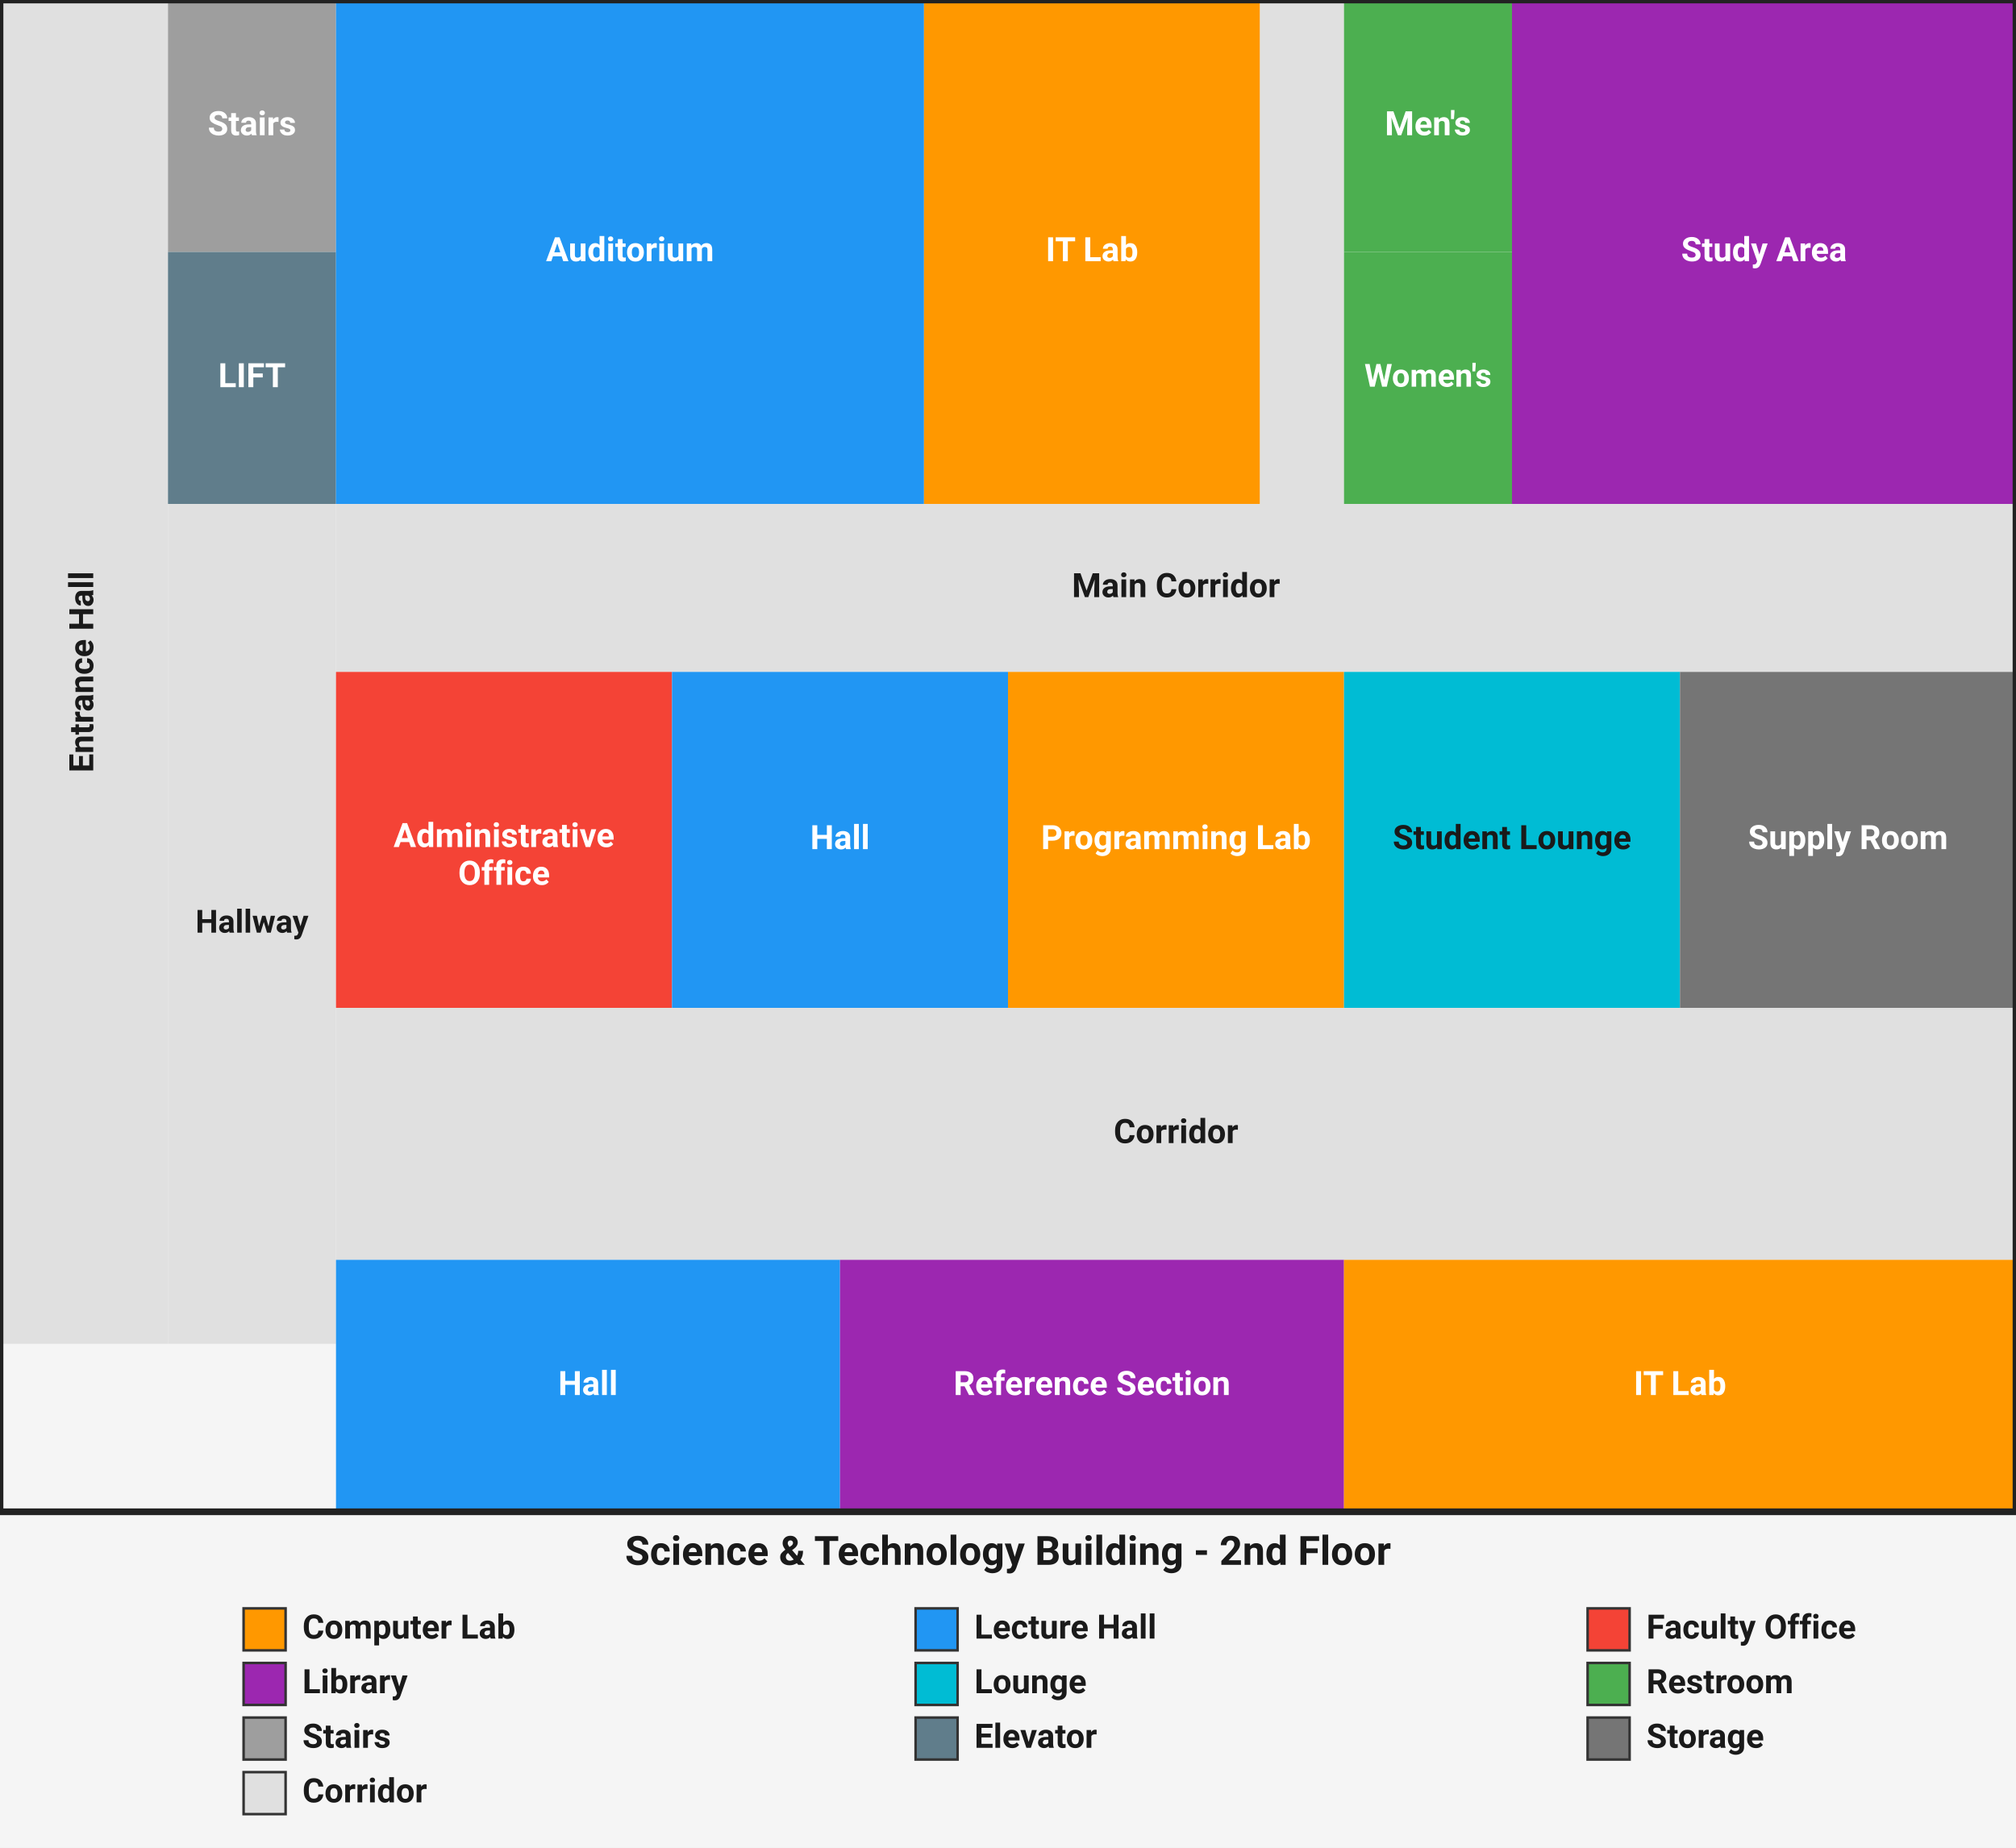
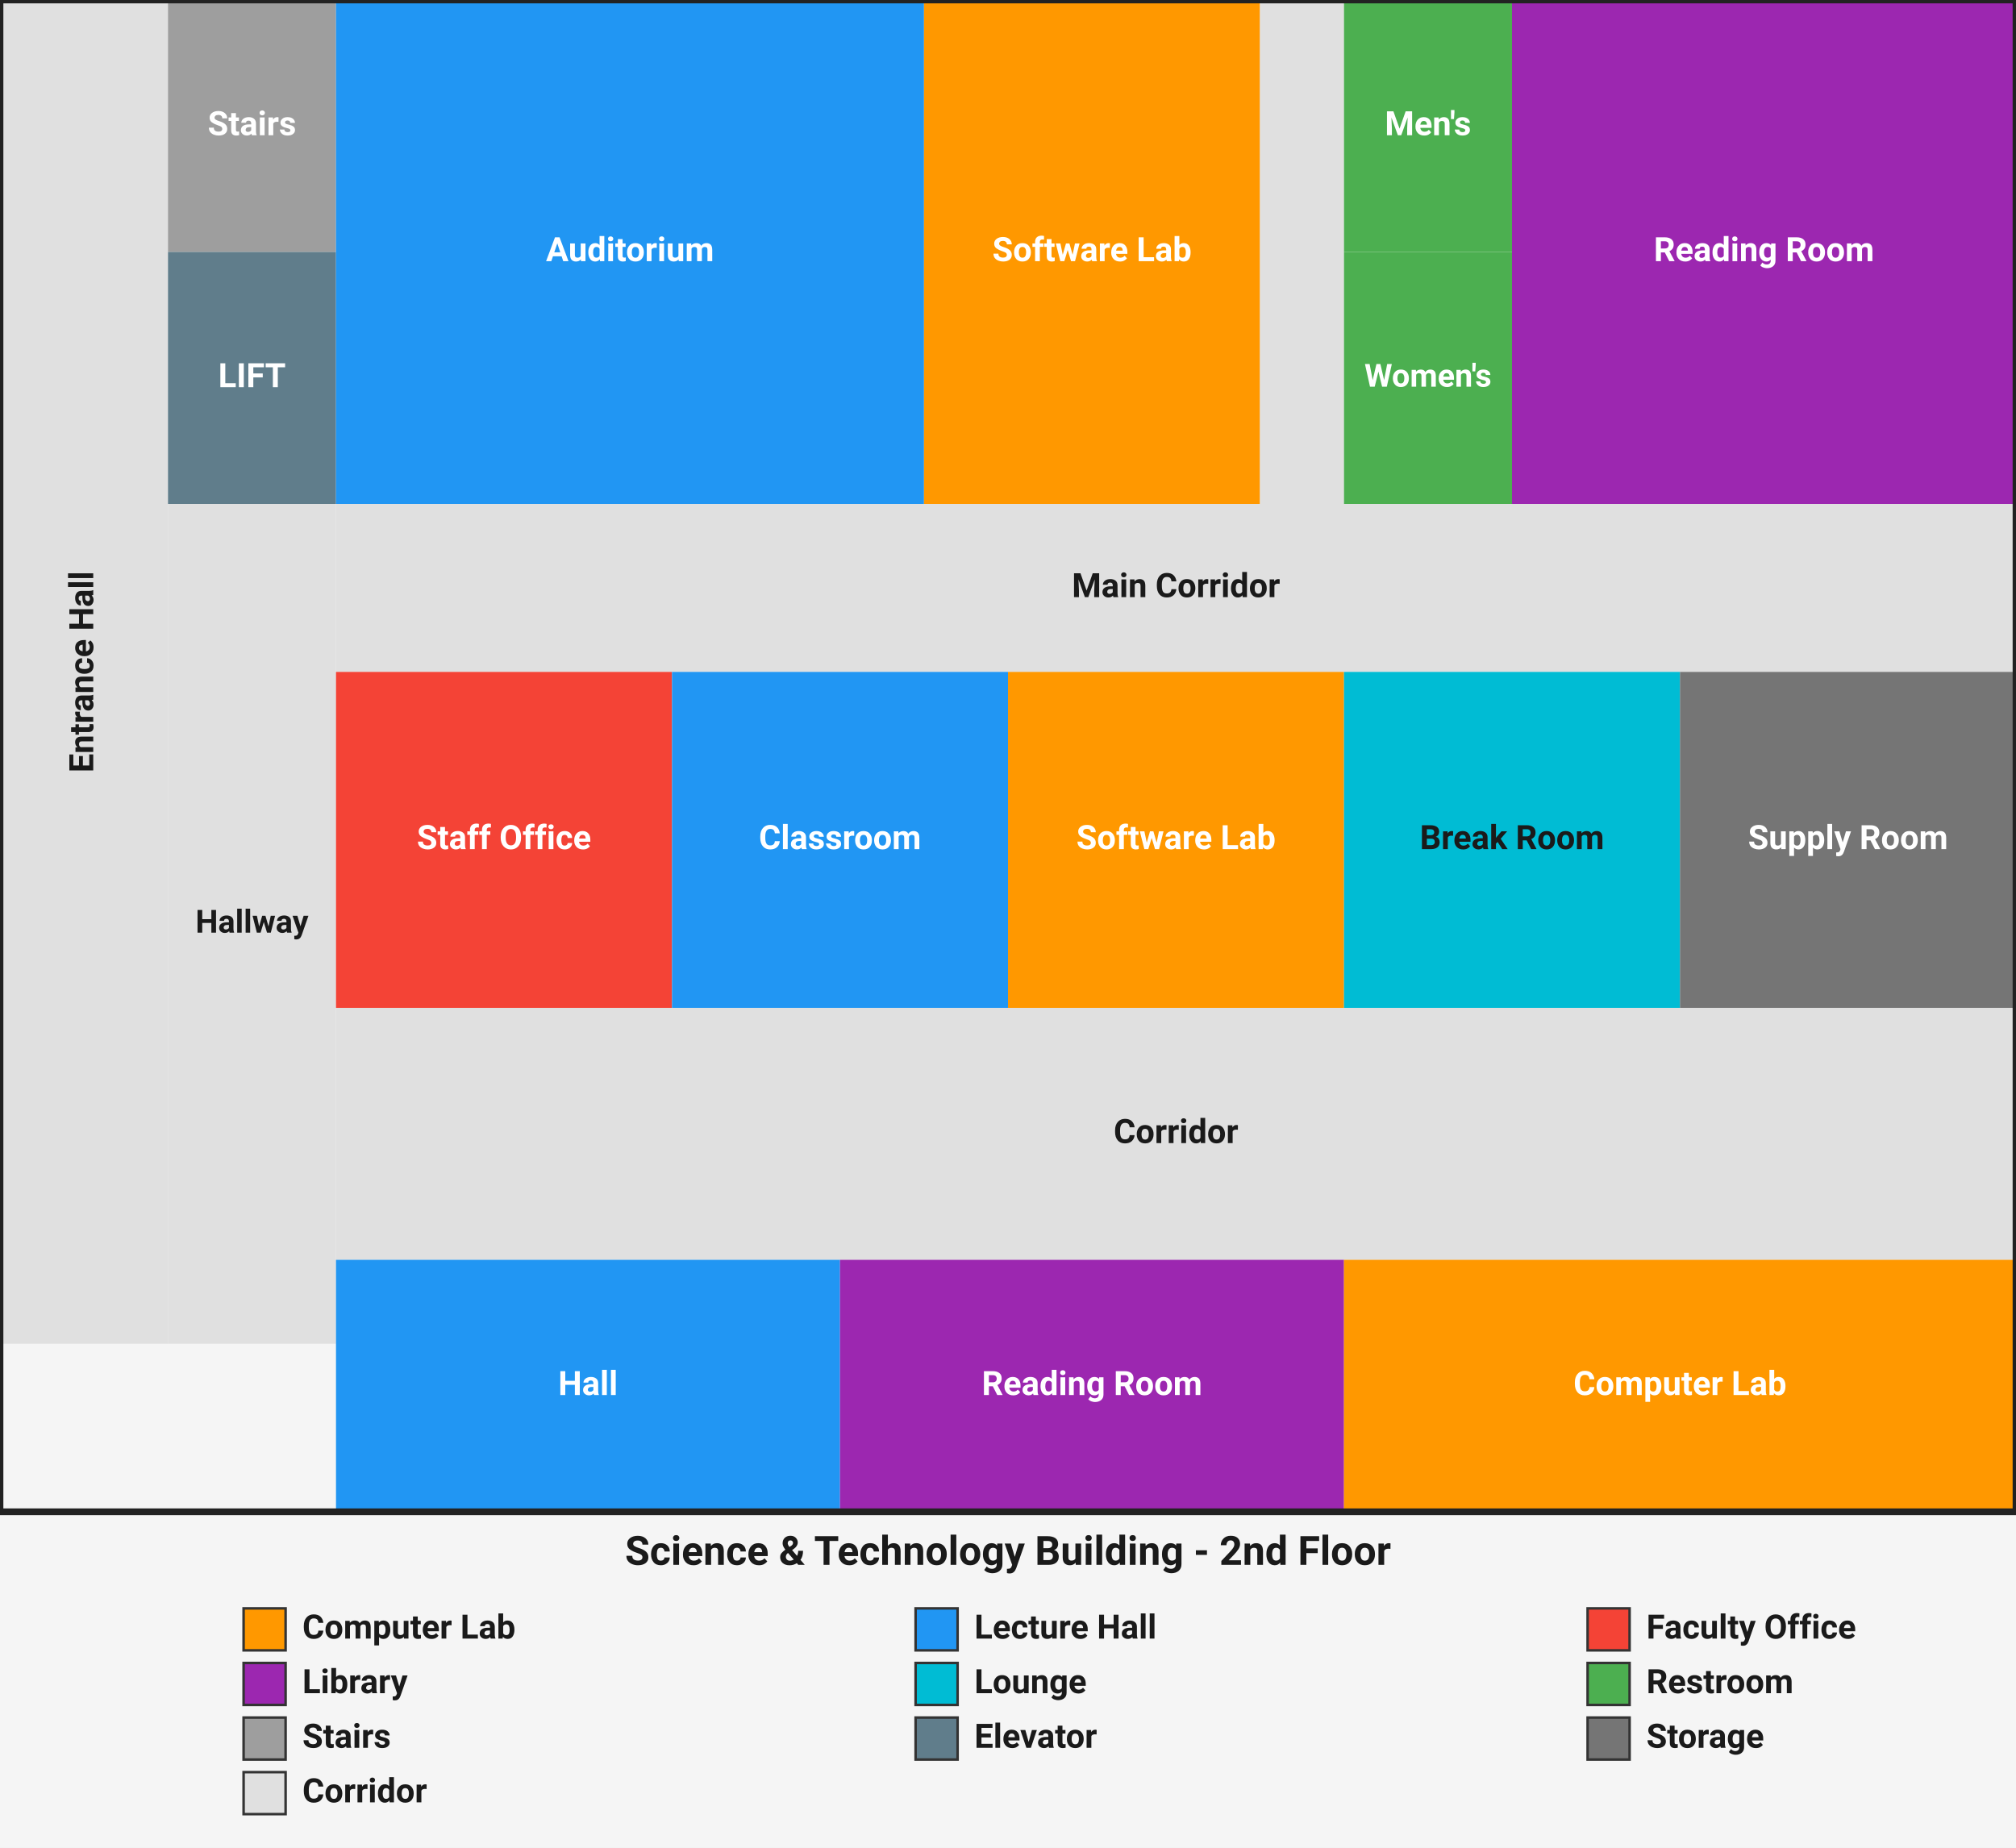
<svg xmlns="http://www.w3.org/2000/svg" viewBox="0 0 2400 2200" width="2400" height="2200" style="display:block; max-width:100%; height:auto;">
  <defs>
    <style>
      text { 
        -webkit-font-smoothing: antialiased;
        -moz-osx-font-smoothing: grayscale;
      }
    </style>
  </defs>
  <rect x="0" y="0" width="2400" height="2200" fill="#f5f5f5" />
  <rect x="0" y="0" width="200" height="1600" fill="#E0E0E0" stroke="none" />
  <text x="100.0" y="800.0" font-family="Roboto,Segoe UI,Arial,sans-serif" font-size="40" font-weight="600" fill="#1a1a1a" text-anchor="middle" dominant-baseline="middle" transform="rotate(-90 100.0 800.0)">
              Entrance Hall
            </text>
  <rect x="200" y="0" width="200" height="300" fill="#9E9E9E" stroke="none" />
  <text x="300.0" y="150.0" font-family="Roboto,Segoe UI,Arial,sans-serif" font-size="40" font-weight="600" fill="white" text-anchor="middle" dominant-baseline="middle">
              Stairs
            </text>
  <rect x="200" y="300" width="200" height="300" fill="#607D8B" stroke="none" />
  <text x="300.0" y="450.0" font-family="Roboto,Segoe UI,Arial,sans-serif" font-size="40" font-weight="600" fill="white" text-anchor="middle" dominant-baseline="middle">
              LIFT
            </text>
  <rect x="200" y="600" width="200" height="1000" fill="#E0E0E0" stroke="none" />
  <text x="300.0" y="1100.0" font-family="Roboto,Segoe UI,Arial,sans-serif" font-size="38" font-weight="600" fill="#1a1a1a" text-anchor="middle" dominant-baseline="middle">
              Hallway
            </text>
  <rect x="400" y="0" width="700" height="600" fill="#2196F3" stroke="none" />
  <text x="750.0" y="300.0" font-family="Roboto,Segoe UI,Arial,sans-serif" font-size="40" font-weight="600" fill="white" text-anchor="middle" dominant-baseline="middle">
              Auditorium
            </text>
  <rect x="1100" y="0" width="400" height="600" fill="#FF9800" stroke="none" />
  <text x="1300.0" y="300.0" font-family="Roboto,Segoe UI,Arial,sans-serif" font-size="40" font-weight="600" fill="white" text-anchor="middle" dominant-baseline="middle">
-               IT Lab
+               Software Lab
            </text>
  <rect x="1500" y="0" width="100" height="600" fill="#E0E0E0" stroke="none" />
  <rect x="1600" y="0" width="200" height="300" fill="#4CAF50" stroke="none" />
  <text x="1700.0" y="150.0" font-family="Roboto,Segoe UI,Arial,sans-serif" font-size="40" font-weight="600" fill="white" text-anchor="middle" dominant-baseline="middle">
              Men's
            </text>
  <rect x="1600" y="300" width="200" height="300" fill="#4CAF50" stroke="none" />
  <text x="1700.0" y="450.0" font-family="Roboto,Segoe UI,Arial,sans-serif" font-size="38" font-weight="600" fill="white" text-anchor="middle" dominant-baseline="middle">
              Women's
            </text>
  <rect x="1800" y="0" width="600" height="600" fill="#9C27B0" stroke="none" />
  <text x="2100.0" y="300.0" font-family="Roboto,Segoe UI,Arial,sans-serif" font-size="40" font-weight="600" fill="white" text-anchor="middle" dominant-baseline="middle">
-               Study Area
+               Reading Room
            </text>
  <rect x="400" y="600" width="2000" height="200" fill="#E0E0E0" stroke="none" />
  <text x="1400.0" y="700.0" font-family="Roboto,Segoe UI,Arial,sans-serif" font-size="40" font-weight="600" fill="#1a1a1a" text-anchor="middle" dominant-baseline="middle">
              Main Corridor
            </text>
  <rect x="400" y="800" width="400" height="400" fill="#F44336" stroke="none" />
-   <g>
-     <text x="600.0" y="997.5" font-family="Roboto,Segoe UI,Arial,sans-serif" font-size="40" font-weight="600" fill="white" text-anchor="middle" dominant-baseline="middle">
-                   Administrative
-                 </text>
-     <text x="600.0" y="1042.5" font-family="Roboto,Segoe UI,Arial,sans-serif" font-size="40" font-weight="600" fill="white" text-anchor="middle" dominant-baseline="middle">
-                   Office
-                 </text>
-   </g>
+   <text x="600.0" y="1000.0" font-family="Roboto,Segoe UI,Arial,sans-serif" font-size="40" font-weight="600" fill="white" text-anchor="middle" dominant-baseline="middle">
+               Staff Office
+             </text>
  <rect x="800" y="800" width="400" height="400" fill="#2196F3" stroke="none" />
  <text x="1000.0" y="1000.0" font-family="Roboto,Segoe UI,Arial,sans-serif" font-size="40" font-weight="600" fill="white" text-anchor="middle" dominant-baseline="middle">
-               Hall
+               Classroom
            </text>
  <rect x="1200" y="800" width="400" height="400" fill="#FF9800" stroke="none" />
  <text x="1400.0" y="1000.0" font-family="Roboto,Segoe UI,Arial,sans-serif" font-size="40" font-weight="600" fill="white" text-anchor="middle" dominant-baseline="middle">
-               Programming Lab
+               Software Lab
            </text>
  <rect x="1600" y="800" width="400" height="400" fill="#00BCD4" stroke="none" />
  <text x="1800.0" y="1000.0" font-family="Roboto,Segoe UI,Arial,sans-serif" font-size="40" font-weight="600" fill="#1a1a1a" text-anchor="middle" dominant-baseline="middle">
-               Student Lounge
+               Break Room
            </text>
  <rect x="2000" y="800" width="400" height="400" fill="#757575" stroke="none" />
  <text x="2200.0" y="1000.0" font-family="Roboto,Segoe UI,Arial,sans-serif" font-size="40" font-weight="600" fill="white" text-anchor="middle" dominant-baseline="middle">
              Supply Room
            </text>
  <rect x="400" y="1200" width="2000" height="300" fill="#E0E0E0" stroke="none" />
  <text x="1400.0" y="1350.0" font-family="Roboto,Segoe UI,Arial,sans-serif" font-size="40" font-weight="600" fill="#1a1a1a" text-anchor="middle" dominant-baseline="middle">
              Corridor
            </text>
  <rect x="400" y="1500" width="600" height="300" fill="#2196F3" stroke="none" />
  <text x="700.0" y="1650.0" font-family="Roboto,Segoe UI,Arial,sans-serif" font-size="40" font-weight="600" fill="white" text-anchor="middle" dominant-baseline="middle">
              Hall
            </text>
  <rect x="1000" y="1500" width="600" height="300" fill="#9C27B0" stroke="none" />
  <text x="1300.0" y="1650.0" font-family="Roboto,Segoe UI,Arial,sans-serif" font-size="40" font-weight="600" fill="white" text-anchor="middle" dominant-baseline="middle">
-               Reference Section
+               Reading Room
            </text>
  <rect x="1600" y="1500" width="800" height="300" fill="#FF9800" stroke="none" />
  <text x="2000.0" y="1650.0" font-family="Roboto,Segoe UI,Arial,sans-serif" font-size="40" font-weight="600" fill="white" text-anchor="middle" dominant-baseline="middle">
-               IT Lab
+               Computer Lab
            </text>
  <rect x="0" y="0" width="2400" height="1800" fill="none" stroke="#222" stroke-width="8" />
  <text x="1200.0" y="1850" font-family="Roboto,Segoe UI,Arial,sans-serif" font-size="48" font-weight="700" fill="#1a1a1a" text-anchor="middle" dominant-baseline="middle">
          Science &amp; Technology Building - 2nd Floor
        </text>
  <rect x="290.0" y="1915.0" width="50" height="50" fill="#FF9800" stroke="#333" stroke-width="3" />
  <text x="360.0" y="1940" font-family="Roboto,Segoe UI,Arial,sans-serif" font-size="40" font-weight="700" fill="#1a1a1a" text-anchor="start" dominant-baseline="middle">
          Computer Lab
        </text>
  <rect x="1090.0" y="1915.0" width="50" height="50" fill="#2196F3" stroke="#333" stroke-width="3" />
  <text x="1160.0" y="1940" font-family="Roboto,Segoe UI,Arial,sans-serif" font-size="40" font-weight="700" fill="#1a1a1a" text-anchor="start" dominant-baseline="middle">
          Lecture Hall
        </text>
  <rect x="1890.0" y="1915.0" width="50" height="50" fill="#F44336" stroke="#333" stroke-width="3" />
  <text x="1960.0" y="1940" font-family="Roboto,Segoe UI,Arial,sans-serif" font-size="40" font-weight="700" fill="#1a1a1a" text-anchor="start" dominant-baseline="middle">
          Faculty Office
        </text>
  <rect x="290.0" y="1980.0" width="50" height="50" fill="#9C27B0" stroke="#333" stroke-width="3" />
  <text x="360.0" y="2005" font-family="Roboto,Segoe UI,Arial,sans-serif" font-size="40" font-weight="700" fill="#1a1a1a" text-anchor="start" dominant-baseline="middle">
          Library
        </text>
  <rect x="1090.0" y="1980.0" width="50" height="50" fill="#00BCD4" stroke="#333" stroke-width="3" />
  <text x="1160.0" y="2005" font-family="Roboto,Segoe UI,Arial,sans-serif" font-size="40" font-weight="700" fill="#1a1a1a" text-anchor="start" dominant-baseline="middle">
          Lounge
        </text>
  <rect x="1890.0" y="1980.0" width="50" height="50" fill="#4CAF50" stroke="#333" stroke-width="3" />
  <text x="1960.0" y="2005" font-family="Roboto,Segoe UI,Arial,sans-serif" font-size="40" font-weight="700" fill="#1a1a1a" text-anchor="start" dominant-baseline="middle">
          Restroom
        </text>
  <rect x="290.0" y="2045.0" width="50" height="50" fill="#9E9E9E" stroke="#333" stroke-width="3" />
  <text x="360.0" y="2070" font-family="Roboto,Segoe UI,Arial,sans-serif" font-size="40" font-weight="700" fill="#1a1a1a" text-anchor="start" dominant-baseline="middle">
          Stairs
        </text>
  <rect x="1090.0" y="2045.0" width="50" height="50" fill="#607D8B" stroke="#333" stroke-width="3" />
  <text x="1160.0" y="2070" font-family="Roboto,Segoe UI,Arial,sans-serif" font-size="40" font-weight="700" fill="#1a1a1a" text-anchor="start" dominant-baseline="middle">
          Elevator
        </text>
  <rect x="1890.0" y="2045.0" width="50" height="50" fill="#757575" stroke="#333" stroke-width="3" />
  <text x="1960.0" y="2070" font-family="Roboto,Segoe UI,Arial,sans-serif" font-size="40" font-weight="700" fill="#1a1a1a" text-anchor="start" dominant-baseline="middle">
          Storage
        </text>
  <rect x="290.0" y="2110.0" width="50" height="50" fill="#E0E0E0" stroke="#333" stroke-width="3" />
  <text x="360.0" y="2135" font-family="Roboto,Segoe UI,Arial,sans-serif" font-size="40" font-weight="700" fill="#1a1a1a" text-anchor="start" dominant-baseline="middle">
          Corridor
        </text>
</svg>
